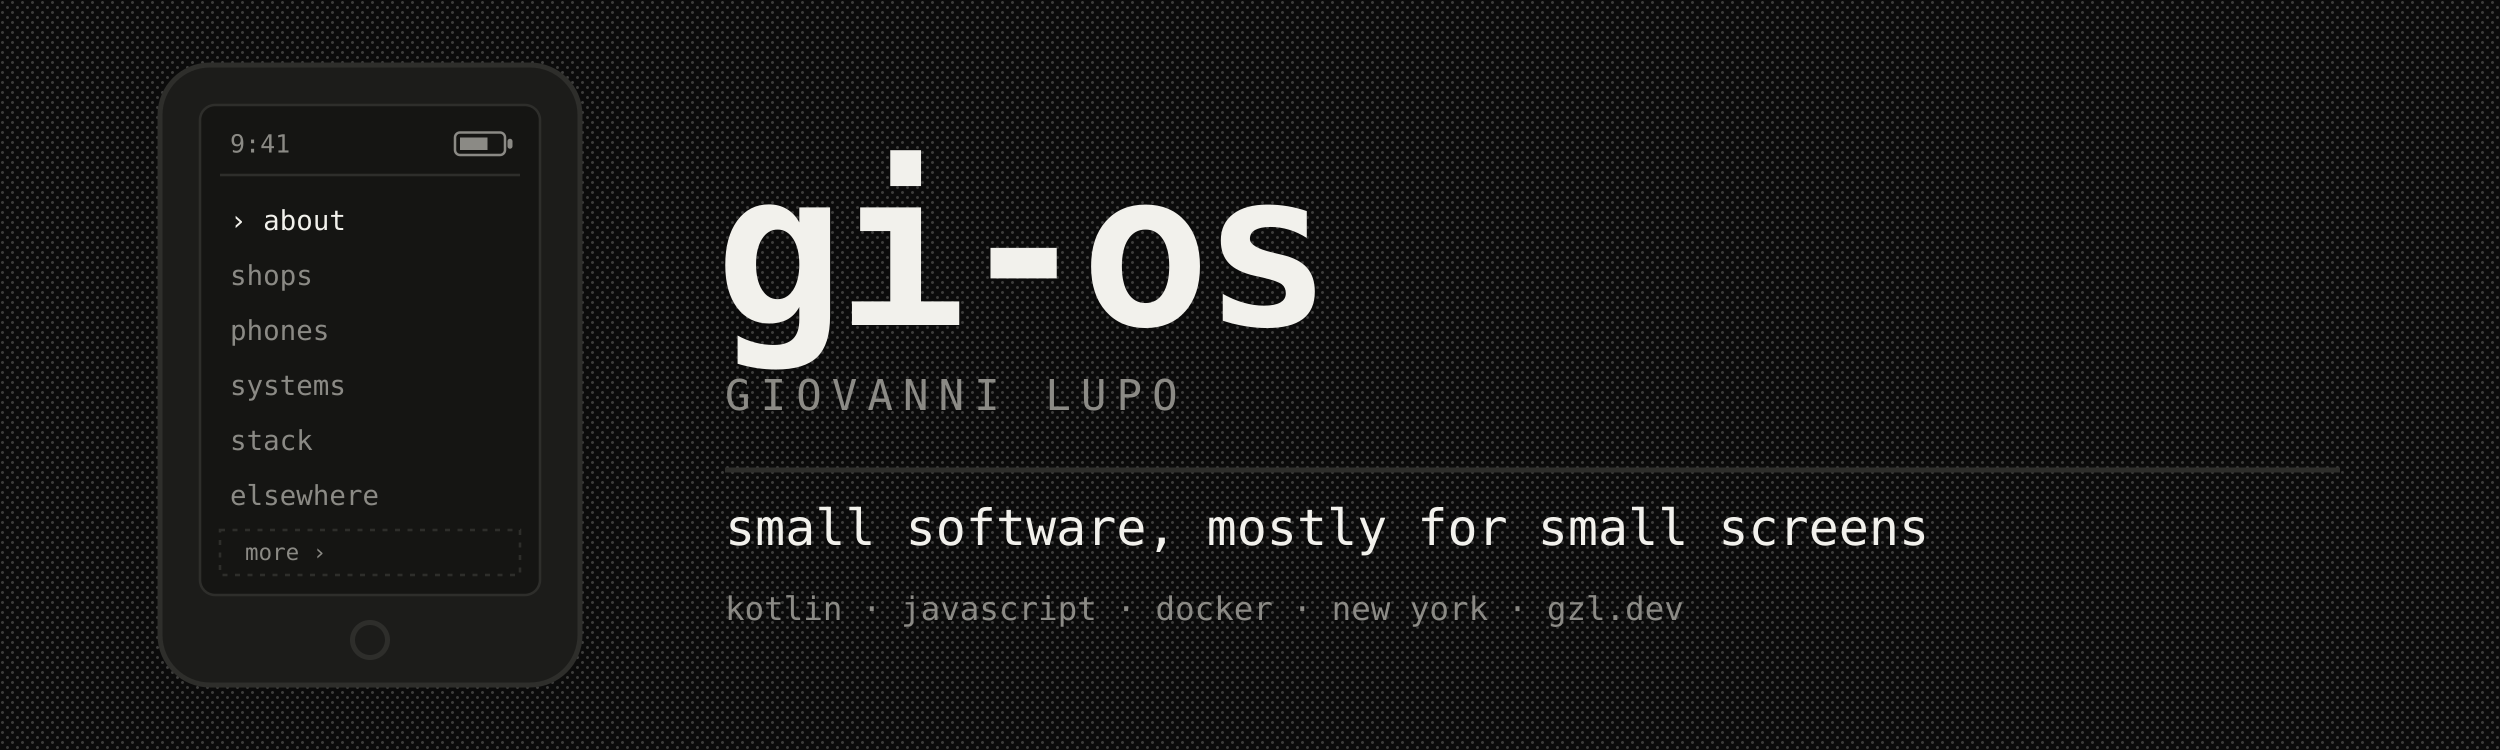
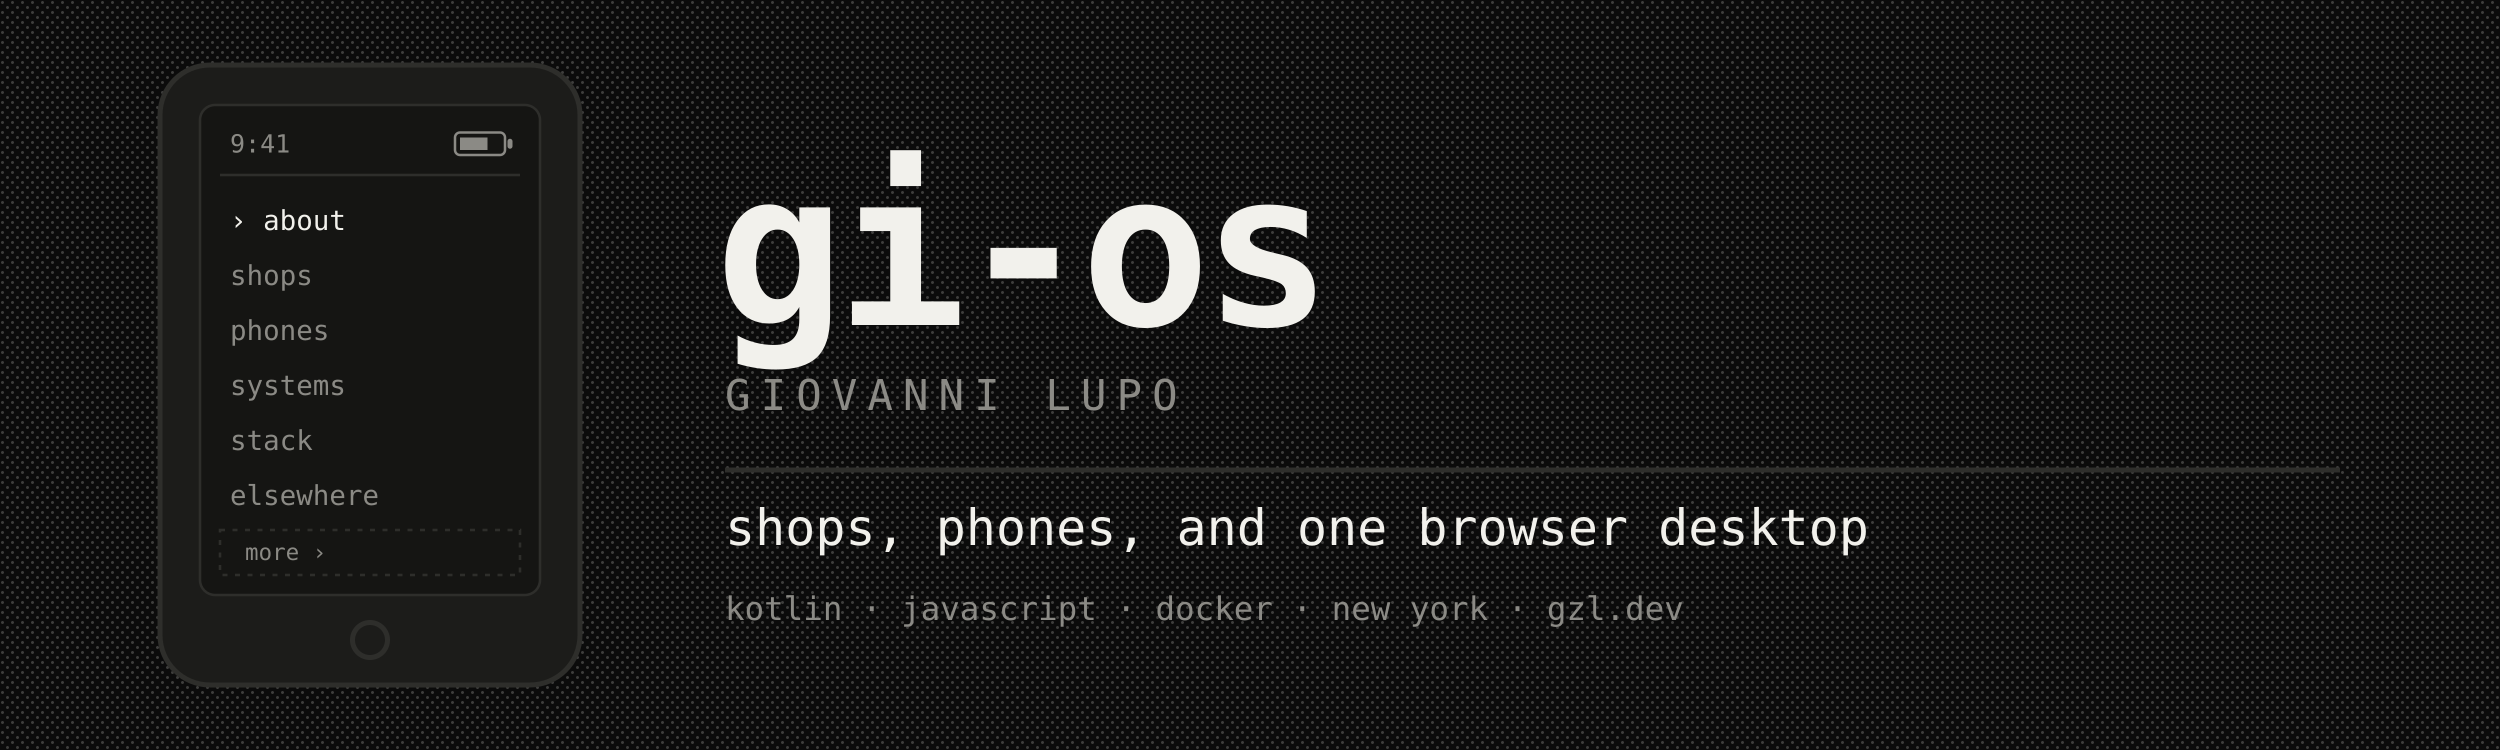
- <svg xmlns="http://www.w3.org/2000/svg" viewBox="0 0 1000 300" width="1000" height="300" role="img" aria-label="gi-os. Giovanni Lupo. Small software, mostly for small screens.">
+ <svg xmlns="http://www.w3.org/2000/svg" viewBox="0 0 1000 300" width="1000" height="300" role="img" aria-label="gi-os. Giovanni Lupo. Shops, phones, and one browser desktop.">
  <defs>
    <pattern id="dither" width="4" height="4" patternUnits="userSpaceOnUse">
      <rect width="4" height="4" fill="none" />
      <circle cx="1" cy="1" r="0.6" fill="#F2F1EC" opacity="0.22" />
      <circle cx="3" cy="3" r="0.6" fill="#F2F1EC" opacity="0.22" />
    </pattern>
    <style>
      .m { font-family: ui-monospace, SFMono-Regular, "SF Mono", Menlo, Consolas, monospace; }
    </style>
  </defs>
  <rect width="1000" height="300" fill="#0B0B0B" />
  <rect x="0" y="0" width="1000" height="300" fill="url(#dither)" />
  <rect x="64" y="26" width="168" height="248" rx="20" fill="#1C1C1A" stroke="#2E2E2B" stroke-width="2" />
  <rect x="80" y="42" width="136" height="196" rx="6" fill="#151513" stroke="#2E2E2B" stroke-width="1" />
  <circle cx="148" cy="256" r="7" fill="none" stroke="#2E2E2B" stroke-width="2" />
  <text class="m" x="92" y="61" font-size="10" fill="#8B8A85">9:41</text>
  <rect x="182" y="53" width="20" height="9" rx="2" fill="none" stroke="#8B8A85" stroke-width="1" />
  <rect x="184" y="55" width="11" height="5" fill="#8B8A85" />
  <rect x="203" y="55.5" width="2" height="4" rx="1" fill="#8B8A85" />
  <line x1="88" y1="70" x2="208" y2="70" stroke="#2E2E2B" stroke-width="1" />
  <text class="m" x="92" y="92" font-size="11" fill="#F2F1EC">› about</text>
  <text class="m" x="92" y="114" font-size="11" fill="#8B8A85">  shops</text>
  <text class="m" x="92" y="136" font-size="11" fill="#8B8A85">  phones</text>
  <text class="m" x="92" y="158" font-size="11" fill="#8B8A85">  systems</text>
  <text class="m" x="92" y="180" font-size="11" fill="#8B8A85">  stack</text>
  <text class="m" x="92" y="202" font-size="11" fill="#8B8A85">  elsewhere</text>
  <rect x="88" y="212" width="120" height="18" fill="none" stroke="#2E2E2B" stroke-width="1" stroke-dasharray="2 3" />
  <text class="m" x="98" y="224" font-size="9" fill="#8B8A85">more ›</text>
  <text class="m" x="286" y="130" font-size="86" font-weight="700" letter-spacing="-3" fill="#F2F1EC">gi-os</text>
  <text class="m" x="290" y="164" font-size="17" letter-spacing="4" fill="#8B8A85">GIOVANNI LUPO</text>
  <line x1="290" y1="188" x2="936" y2="188" stroke="#2E2E2B" stroke-width="2" />
-   <text class="m" x="290" y="218" font-size="20" fill="#F2F1EC">small software, mostly for small screens</text>
+   <text class="m" x="290" y="218" font-size="20" fill="#F2F1EC">shops, phones, and one browser desktop</text>
  <text class="m" x="290" y="248" font-size="13" fill="#8B8A85">kotlin  ·  javascript  ·  docker  ·  new york  ·  gzl.dev</text>
</svg>
